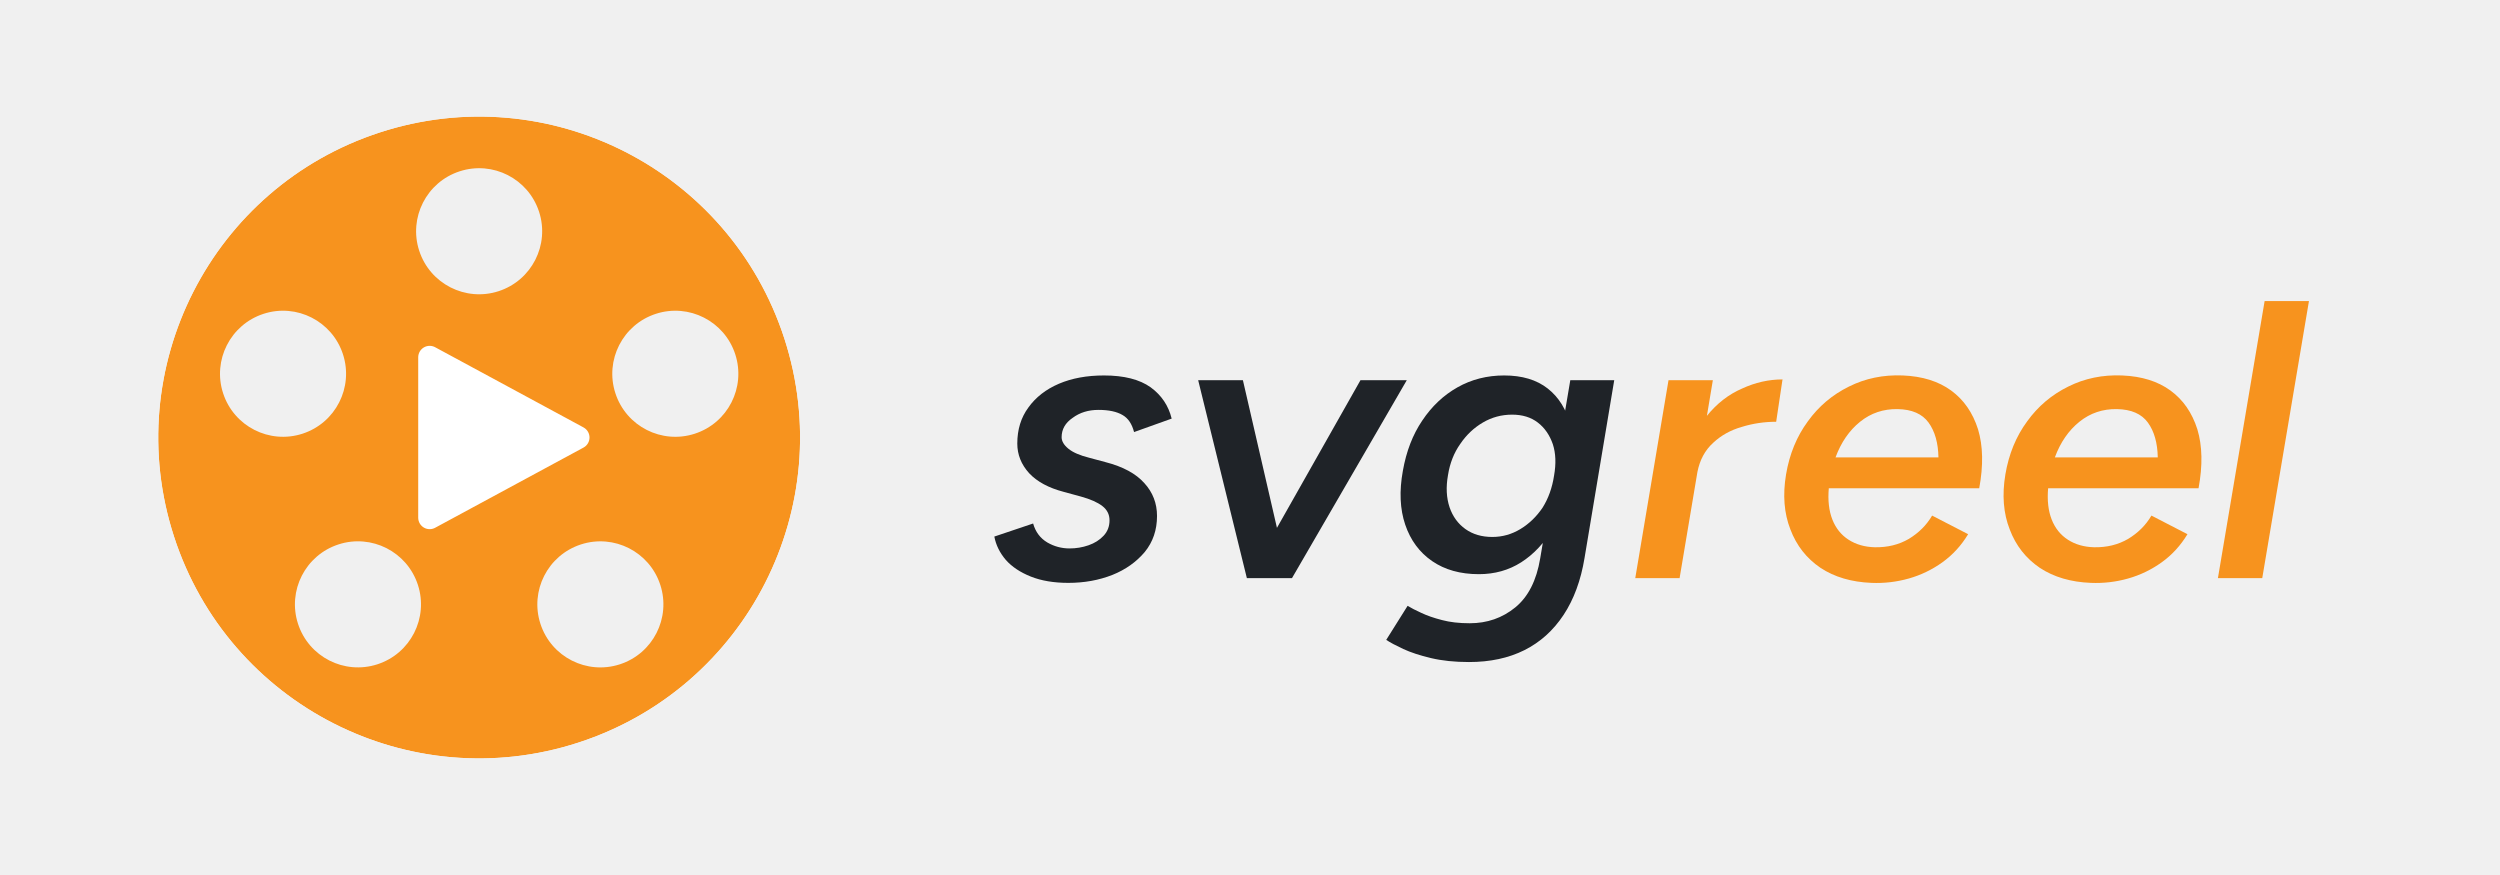
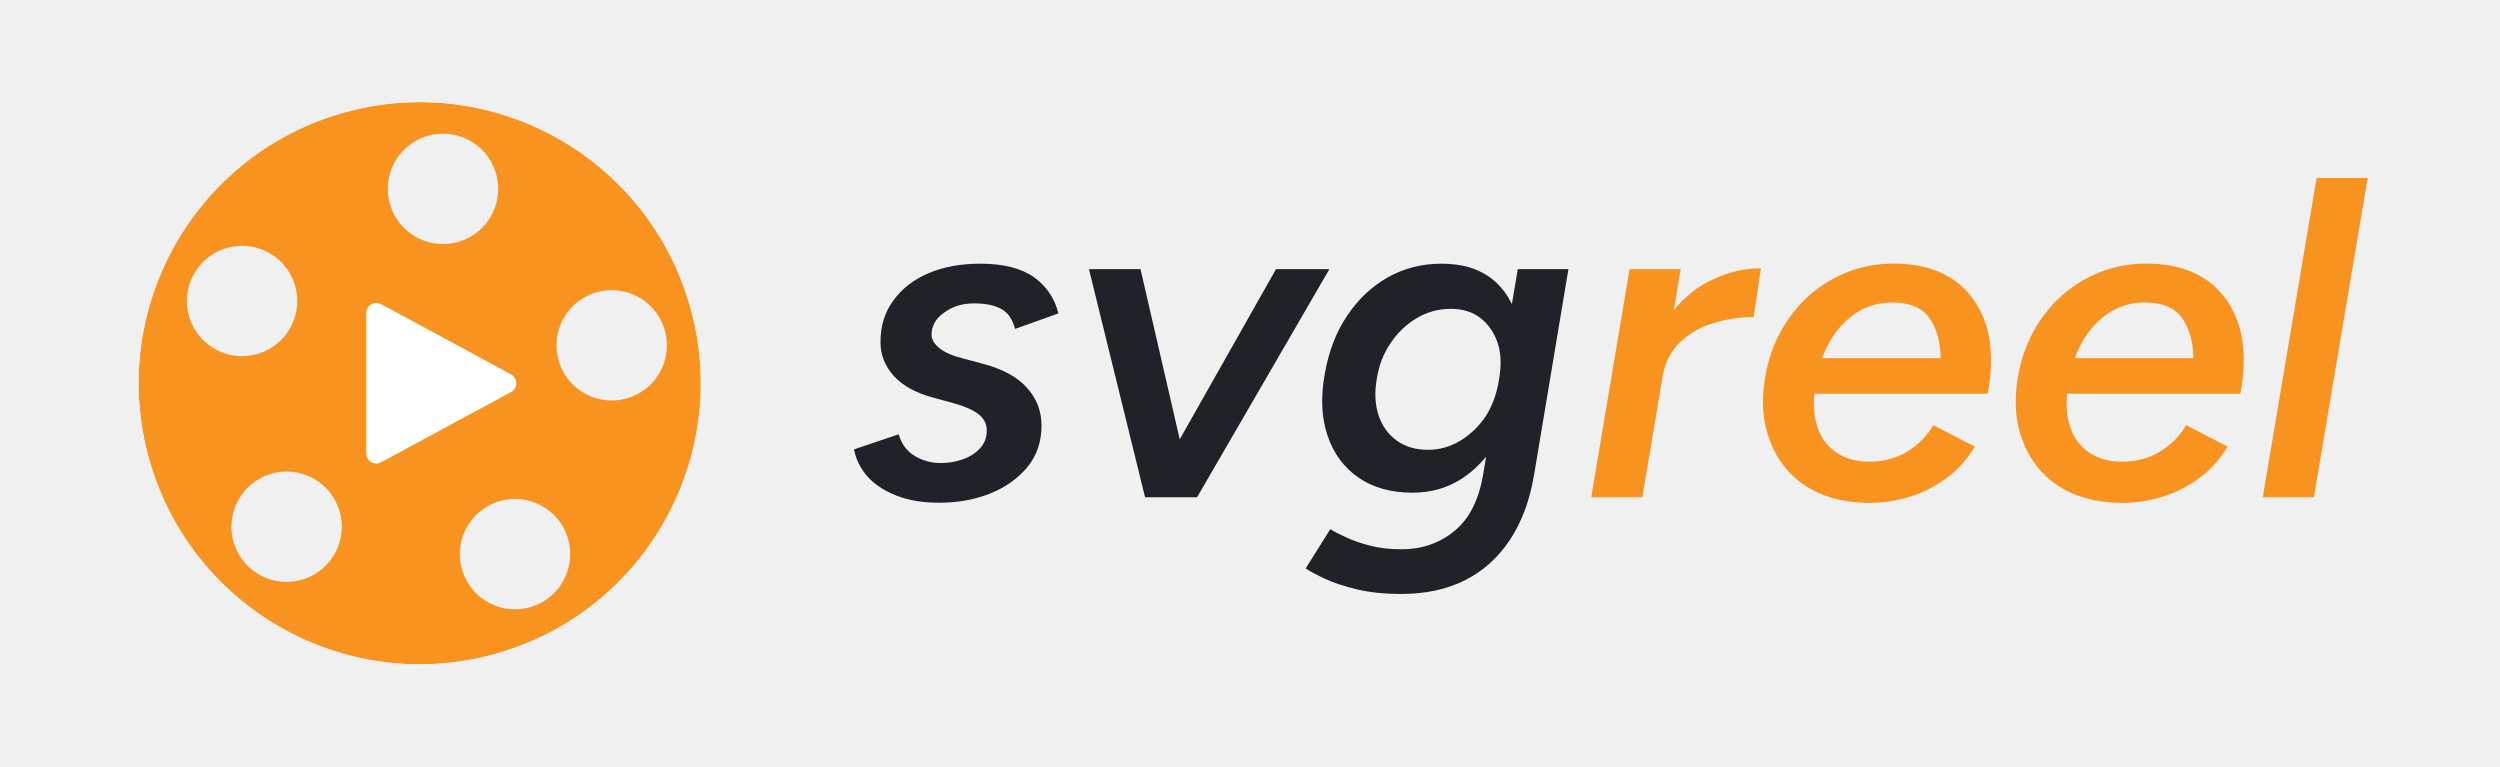
- <svg xmlns="http://www.w3.org/2000/svg" viewBox="0 0 480 168" width="480" height="168" role="img" aria-label="svgreel">
-   <style>.m{animation-duration:4s;animation-timing-function:linear;animation-iteration-count:infinite}.o{animation-duration:4s;animation-timing-function:linear;animation-fill-mode:both}@media (prefers-reduced-motion:reduce){.m,.o{animation:none}}@keyframes k0{0%{transform:rotate(0deg)}8.333%{transform:rotate(0.162deg)}10%{transform:rotate(1.298deg)}10.833%{transform:rotate(2.536deg)}11.667%{transform:rotate(4.382deg)}12.5%{transform:rotate(6.958deg)}13.333%{transform:rotate(10.386deg)}14.167%{transform:rotate(14.788deg)}15%{transform:rotate(20.285deg)}15.833%{transform:rotate(27deg)}16.667%{transform:rotate(35.053deg)}17.5%{transform:rotate(44.567deg)}18.333%{transform:rotate(55.663deg)}19.167%{transform:rotate(68.464deg)}20%{transform:rotate(83.089deg)}20.833%{transform:rotate(99.663deg)}21.667%{transform:rotate(118.305deg)}22.5%{transform:rotate(139.138deg)}23.333%{transform:rotate(162.284deg)}24.167%{transform:rotate(187.864deg)}25.833%{transform:rotate(244.136deg)}26.667%{transform:rotate(269.716deg)}27.5%{transform:rotate(292.862deg)}28.333%{transform:rotate(313.695deg)}29.167%{transform:rotate(332.337deg)}30%{transform:rotate(348.911deg)}30.833%{transform:rotate(363.536deg)}31.667%{transform:rotate(376.337deg)}32.5%{transform:rotate(387.433deg)}33.333%{transform:rotate(396.947deg)}34.167%{transform:rotate(405deg)}35%{transform:rotate(411.715deg)}35.833%{transform:rotate(417.212deg)}36.667%{transform:rotate(421.614deg)}37.5%{transform:rotate(425.042deg)}38.333%{transform:rotate(427.618deg)}39.167%{transform:rotate(429.464deg)}40.833%{transform:rotate(431.452deg)}42.5%{transform:rotate(431.98deg)}99.167%{transform:rotate(432deg)}100%{transform:rotate(432deg)}}.a0{animation-name:k0}@keyframes k1{0%{transform:scale(1)}43.333%{transform:scale(1)}50%{transform:scale(1.2)}61.667%{transform:scale(1)}99.167%{transform:scale(1)}100%{transform:scale(1)}}.a1{animation-name:k1}@keyframes k2{0%{opacity:0}3.333%{opacity:0}4.167%{opacity:0.116}5%{opacity:0.366}5.833%{opacity:0.647}6.667%{opacity:0.907}7.5%{opacity:1}99.167%{opacity:1}100%{opacity:1}}@keyframes k3{0%{transform:translate(-10px, 26px)}3.333%{transform:translate(-10px, 26px)}4.167%{transform:translate(-9.273px, 24.109px)}5%{transform:translate(-7.715px, 20.059px)}5.833%{transform:translate(-5.957px, 15.487px)}6.667%{transform:translate(-4.329px, 11.256px)}7.5%{transform:translate(-2.976px, 7.738px)}8.333%{transform:translate(-1.933px, 5.025px)}9.167%{transform:translate(-1.175px, 3.055px)}10%{transform:translate(-0.654px, 1.701px)}10.833%{transform:translate(-0.316px, 0.823px)}11.667%{transform:translate(-0.111px, 0.289px)}12.5%{transform:translate(0.003px, -0.007px)}14.167%{transform:translate(0.077px, -0.2px)}23.333%{transform:translate(0px, -0.001px)}99.167%{transform:translate(0px, 0px)}100%{transform:translate(0px, 0px)}}.a2{animation-name:k2,k3}@keyframes k4{0%{opacity:0}5%{opacity:0}5.833%{opacity:0.033}6.667%{opacity:0.232}8.333%{opacity:0.782}9.167%{opacity:1}99.167%{opacity:1}100%{opacity:1}}@keyframes k5{0%{transform:translate(-10px, 26px)}5%{transform:translate(-10px, 26px)}5.833%{transform:translate(-9.795px, 25.467px)}6.667%{transform:translate(-8.55px, 22.23px)}8.333%{transform:translate(-5.114px, 13.297px)}9.167%{transform:translate(-3.614px, 9.397px)}10%{transform:translate(-2.416px, 6.283px)}10.833%{transform:translate(-1.521px, 3.954px)}11.667%{transform:translate(-0.888px, 2.31px)}12.5%{transform:translate(-0.466px, 1.211px)}13.333%{transform:translate(-0.2px, 0.52px)}14.167%{transform:translate(-0.045px, 0.117px)}15%{transform:translate(0.036px, -0.094px)}16.667%{transform:translate(0.078px, -0.204px)}25%{transform:translate(0.001px, -0.002px)}99.167%{transform:translate(0px, 0px)}100%{transform:translate(0px, 0px)}}.a3{animation-name:k4,k5}@keyframes k6{0%{opacity:0}7.5%{opacity:0}8.333%{opacity:0.116}9.167%{opacity:0.366}10%{opacity:0.647}10.833%{opacity:0.907}11.667%{opacity:1}99.167%{opacity:1}100%{opacity:1}}@keyframes k7{0%{transform:translate(-10px, 26px)}7.5%{transform:translate(-10px, 26px)}8.333%{transform:translate(-9.273px, 24.109px)}9.167%{transform:translate(-7.715px, 20.059px)}10%{transform:translate(-5.957px, 15.487px)}10.833%{transform:translate(-4.329px, 11.256px)}11.667%{transform:translate(-2.976px, 7.738px)}12.5%{transform:translate(-1.933px, 5.025px)}13.333%{transform:translate(-1.175px, 3.055px)}14.167%{transform:translate(-0.654px, 1.701px)}15%{transform:translate(-0.316px, 0.823px)}15.833%{transform:translate(-0.111px, 0.289px)}16.667%{transform:translate(0.003px, -0.007px)}18.333%{transform:translate(0.077px, -0.2px)}27.5%{transform:translate(0px, -0.001px)}99.167%{transform:translate(0px, 0px)}100%{transform:translate(0px, 0px)}}.a4{animation-name:k6,k7}@keyframes k8{0%{opacity:0}9.167%{opacity:0}10%{opacity:0.033}10.833%{opacity:0.232}12.5%{opacity:0.782}13.333%{opacity:1}99.167%{opacity:1}100%{opacity:1}}@keyframes k9{0%{transform:translate(-10px, 26px)}9.167%{transform:translate(-10px, 26px)}10%{transform:translate(-9.795px, 25.467px)}10.833%{transform:translate(-8.55px, 22.23px)}12.5%{transform:translate(-5.114px, 13.297px)}13.333%{transform:translate(-3.614px, 9.397px)}14.167%{transform:translate(-2.416px, 6.283px)}15%{transform:translate(-1.521px, 3.954px)}15.833%{transform:translate(-0.888px, 2.31px)}16.667%{transform:translate(-0.466px, 1.211px)}17.5%{transform:translate(-0.2px, 0.52px)}18.333%{transform:translate(-0.045px, 0.117px)}19.167%{transform:translate(0.036px, -0.094px)}20.833%{transform:translate(0.078px, -0.204px)}29.167%{transform:translate(0.001px, -0.002px)}99.167%{transform:translate(0px, 0px)}100%{transform:translate(0px, 0px)}}.a5{animation-name:k8,k9}@keyframes ka{0%{opacity:0}11.667%{opacity:0}12.5%{opacity:0.116}13.333%{opacity:0.366}14.167%{opacity:0.647}15%{opacity:0.907}15.833%{opacity:1}99.167%{opacity:1}100%{opacity:1}}@keyframes kb{0%{transform:translate(-10px, 26px)}11.667%{transform:translate(-10px, 26px)}12.5%{transform:translate(-9.273px, 24.109px)}13.333%{transform:translate(-7.715px, 20.059px)}14.167%{transform:translate(-5.957px, 15.487px)}15%{transform:translate(-4.329px, 11.256px)}15.833%{transform:translate(-2.976px, 7.738px)}16.667%{transform:translate(-1.933px, 5.025px)}17.5%{transform:translate(-1.175px, 3.055px)}18.333%{transform:translate(-0.654px, 1.701px)}19.167%{transform:translate(-0.316px, 0.823px)}20%{transform:translate(-0.111px, 0.289px)}20.833%{transform:translate(0.003px, -0.007px)}22.5%{transform:translate(0.077px, -0.2px)}31.667%{transform:translate(0px, -0.001px)}99.167%{transform:translate(0px, 0px)}100%{transform:translate(0px, 0px)}}.a6{animation-name:ka,kb}@keyframes kc{0%{opacity:0}13.333%{opacity:0}14.167%{opacity:0.033}15%{opacity:0.232}16.667%{opacity:0.782}17.5%{opacity:1}99.167%{opacity:1}100%{opacity:1}}@keyframes kd{0%{transform:translate(-10px, 26px)}13.333%{transform:translate(-10px, 26px)}14.167%{transform:translate(-9.795px, 25.467px)}15%{transform:translate(-8.55px, 22.23px)}16.667%{transform:translate(-5.114px, 13.297px)}17.5%{transform:translate(-3.614px, 9.397px)}18.333%{transform:translate(-2.416px, 6.283px)}19.167%{transform:translate(-1.521px, 3.954px)}20%{transform:translate(-0.888px, 2.31px)}20.833%{transform:translate(-0.466px, 1.211px)}21.667%{transform:translate(-0.2px, 0.52px)}22.5%{transform:translate(-0.045px, 0.117px)}23.333%{transform:translate(0.036px, -0.094px)}25%{transform:translate(0.078px, -0.204px)}33.333%{transform:translate(0.001px, -0.002px)}99.167%{transform:translate(0px, 0px)}100%{transform:translate(0px, 0px)}}.a7{animation-name:kc,kd}@keyframes ke{0%{opacity:0}15.833%{opacity:0}16.667%{opacity:0.116}17.5%{opacity:0.366}18.333%{opacity:0.647}19.167%{opacity:0.907}20%{opacity:1}99.167%{opacity:1}100%{opacity:1}}@keyframes kf{0%{transform:translate(-10px, 26px)}15.833%{transform:translate(-10px, 26px)}16.667%{transform:translate(-9.273px, 24.109px)}17.5%{transform:translate(-7.715px, 20.059px)}18.333%{transform:translate(-5.957px, 15.487px)}19.167%{transform:translate(-4.329px, 11.256px)}20%{transform:translate(-2.976px, 7.738px)}20.833%{transform:translate(-1.933px, 5.025px)}21.667%{transform:translate(-1.175px, 3.055px)}22.5%{transform:translate(-0.654px, 1.701px)}23.333%{transform:translate(-0.316px, 0.823px)}24.167%{transform:translate(-0.111px, 0.289px)}25%{transform:translate(0.003px, -0.007px)}26.667%{transform:translate(0.077px, -0.2px)}35.833%{transform:translate(0px, -0.001px)}99.167%{transform:translate(0px, 0px)}100%{transform:translate(0px, 0px)}}.a8{animation-name:ke,kf}</style>
+ <svg xmlns="http://www.w3.org/2000/svg" viewBox="0 0 548 168" width="548" height="168" role="img" aria-label="svgreel">
+   <style>.m{animation-duration:4s;animation-timing-function:linear;animation-iteration-count:infinite}.o{animation-duration:4s;animation-timing-function:linear;animation-fill-mode:both}@media (prefers-reduced-motion:reduce){.m,.o{animation:none}}@keyframes k0{0%{opacity:0}3.333%{opacity:0}4.167%{opacity:0.116}5%{opacity:0.366}5.833%{opacity:0.647}6.667%{opacity:0.907}7.5%{opacity:1}99.167%{opacity:1}100%{opacity:1}}@keyframes k1{0%{transform:translate(-10px, 26px)}3.333%{transform:translate(-10px, 26px)}4.167%{transform:translate(-9.273px, 24.109px)}5%{transform:translate(-7.715px, 20.059px)}5.833%{transform:translate(-5.957px, 15.487px)}6.667%{transform:translate(-4.329px, 11.256px)}7.5%{transform:translate(-2.976px, 7.738px)}8.333%{transform:translate(-1.933px, 5.025px)}9.167%{transform:translate(-1.175px, 3.055px)}10%{transform:translate(-0.654px, 1.701px)}10.833%{transform:translate(-0.316px, 0.823px)}11.667%{transform:translate(-0.111px, 0.289px)}12.5%{transform:translate(0.003px, -0.007px)}14.167%{transform:translate(0.077px, -0.2px)}23.333%{transform:translate(0px, -0.001px)}99.167%{transform:translate(0px, 0px)}100%{transform:translate(0px, 0px)}}.a0{animation-name:k0,k1}@keyframes k2{0%{opacity:0}5%{opacity:0}5.833%{opacity:0.033}6.667%{opacity:0.232}8.333%{opacity:0.782}9.167%{opacity:1}99.167%{opacity:1}100%{opacity:1}}@keyframes k3{0%{transform:translate(-10px, 26px)}5%{transform:translate(-10px, 26px)}5.833%{transform:translate(-9.795px, 25.467px)}6.667%{transform:translate(-8.55px, 22.23px)}8.333%{transform:translate(-5.114px, 13.297px)}9.167%{transform:translate(-3.614px, 9.397px)}10%{transform:translate(-2.416px, 6.283px)}10.833%{transform:translate(-1.521px, 3.954px)}11.667%{transform:translate(-0.888px, 2.31px)}12.5%{transform:translate(-0.466px, 1.211px)}13.333%{transform:translate(-0.2px, 0.52px)}14.167%{transform:translate(-0.045px, 0.117px)}15%{transform:translate(0.036px, -0.094px)}16.667%{transform:translate(0.078px, -0.204px)}25%{transform:translate(0.001px, -0.002px)}99.167%{transform:translate(0px, 0px)}100%{transform:translate(0px, 0px)}}.a1{animation-name:k2,k3}@keyframes k4{0%{opacity:0}7.5%{opacity:0}8.333%{opacity:0.116}9.167%{opacity:0.366}10%{opacity:0.647}10.833%{opacity:0.907}11.667%{opacity:1}99.167%{opacity:1}100%{opacity:1}}@keyframes k5{0%{transform:translate(-10px, 26px)}7.5%{transform:translate(-10px, 26px)}8.333%{transform:translate(-9.273px, 24.109px)}9.167%{transform:translate(-7.715px, 20.059px)}10%{transform:translate(-5.957px, 15.487px)}10.833%{transform:translate(-4.329px, 11.256px)}11.667%{transform:translate(-2.976px, 7.738px)}12.5%{transform:translate(-1.933px, 5.025px)}13.333%{transform:translate(-1.175px, 3.055px)}14.167%{transform:translate(-0.654px, 1.701px)}15%{transform:translate(-0.316px, 0.823px)}15.833%{transform:translate(-0.111px, 0.289px)}16.667%{transform:translate(0.003px, -0.007px)}18.333%{transform:translate(0.077px, -0.2px)}27.5%{transform:translate(0px, -0.001px)}99.167%{transform:translate(0px, 0px)}100%{transform:translate(0px, 0px)}}.a2{animation-name:k4,k5}@keyframes k6{0%{opacity:0}9.167%{opacity:0}10%{opacity:0.033}10.833%{opacity:0.232}12.5%{opacity:0.782}13.333%{opacity:1}99.167%{opacity:1}100%{opacity:1}}@keyframes k7{0%{transform:translate(-10px, 26px)}9.167%{transform:translate(-10px, 26px)}10%{transform:translate(-9.795px, 25.467px)}10.833%{transform:translate(-8.55px, 22.23px)}12.5%{transform:translate(-5.114px, 13.297px)}13.333%{transform:translate(-3.614px, 9.397px)}14.167%{transform:translate(-2.416px, 6.283px)}15%{transform:translate(-1.521px, 3.954px)}15.833%{transform:translate(-0.888px, 2.31px)}16.667%{transform:translate(-0.466px, 1.211px)}17.5%{transform:translate(-0.2px, 0.52px)}18.333%{transform:translate(-0.045px, 0.117px)}19.167%{transform:translate(0.036px, -0.094px)}20.833%{transform:translate(0.078px, -0.204px)}29.167%{transform:translate(0.001px, -0.002px)}99.167%{transform:translate(0px, 0px)}100%{transform:translate(0px, 0px)}}.a3{animation-name:k6,k7}@keyframes k8{0%{opacity:0}11.667%{opacity:0}12.5%{opacity:0.116}13.333%{opacity:0.366}14.167%{opacity:0.647}15%{opacity:0.907}15.833%{opacity:1}99.167%{opacity:1}100%{opacity:1}}@keyframes k9{0%{transform:translate(-10px, 26px)}11.667%{transform:translate(-10px, 26px)}12.5%{transform:translate(-9.273px, 24.109px)}13.333%{transform:translate(-7.715px, 20.059px)}14.167%{transform:translate(-5.957px, 15.487px)}15%{transform:translate(-4.329px, 11.256px)}15.833%{transform:translate(-2.976px, 7.738px)}16.667%{transform:translate(-1.933px, 5.025px)}17.5%{transform:translate(-1.175px, 3.055px)}18.333%{transform:translate(-0.654px, 1.701px)}19.167%{transform:translate(-0.316px, 0.823px)}20%{transform:translate(-0.111px, 0.289px)}20.833%{transform:translate(0.003px, -0.007px)}22.5%{transform:translate(0.077px, -0.2px)}31.667%{transform:translate(0px, -0.001px)}99.167%{transform:translate(0px, 0px)}100%{transform:translate(0px, 0px)}}.a4{animation-name:k8,k9}@keyframes ka{0%{opacity:0}13.333%{opacity:0}14.167%{opacity:0.033}15%{opacity:0.232}16.667%{opacity:0.782}17.5%{opacity:1}99.167%{opacity:1}100%{opacity:1}}@keyframes kb{0%{transform:translate(-10px, 26px)}13.333%{transform:translate(-10px, 26px)}14.167%{transform:translate(-9.795px, 25.467px)}15%{transform:translate(-8.55px, 22.23px)}16.667%{transform:translate(-5.114px, 13.297px)}17.5%{transform:translate(-3.614px, 9.397px)}18.333%{transform:translate(-2.416px, 6.283px)}19.167%{transform:translate(-1.521px, 3.954px)}20%{transform:translate(-0.888px, 2.31px)}20.833%{transform:translate(-0.466px, 1.211px)}21.667%{transform:translate(-0.2px, 0.52px)}22.5%{transform:translate(-0.045px, 0.117px)}23.333%{transform:translate(0.036px, -0.094px)}25%{transform:translate(0.078px, -0.204px)}33.333%{transform:translate(0.001px, -0.002px)}99.167%{transform:translate(0px, 0px)}100%{transform:translate(0px, 0px)}}.a5{animation-name:ka,kb}@keyframes kc{0%{opacity:0}15.833%{opacity:0}16.667%{opacity:0.116}17.5%{opacity:0.366}18.333%{opacity:0.647}19.167%{opacity:0.907}20%{opacity:1}99.167%{opacity:1}100%{opacity:1}}@keyframes kd{0%{transform:translate(-10px, 26px)}15.833%{transform:translate(-10px, 26px)}16.667%{transform:translate(-9.273px, 24.109px)}17.5%{transform:translate(-7.715px, 20.059px)}18.333%{transform:translate(-5.957px, 15.487px)}19.167%{transform:translate(-4.329px, 11.256px)}20%{transform:translate(-2.976px, 7.738px)}20.833%{transform:translate(-1.933px, 5.025px)}21.667%{transform:translate(-1.175px, 3.055px)}22.5%{transform:translate(-0.654px, 1.701px)}23.333%{transform:translate(-0.316px, 0.823px)}24.167%{transform:translate(-0.111px, 0.289px)}25%{transform:translate(0.003px, -0.007px)}26.667%{transform:translate(0.077px, -0.2px)}35.833%{transform:translate(0px, -0.001px)}99.167%{transform:translate(0px, 0px)}100%{transform:translate(0px, 0px)}}.a6{animation-name:kc,kd}@keyframes ke{0%{transform:rotate(0deg)}8.333%{transform:rotate(0.162deg)}10%{transform:rotate(1.298deg)}10.833%{transform:rotate(2.536deg)}11.667%{transform:rotate(4.382deg)}12.5%{transform:rotate(6.958deg)}13.333%{transform:rotate(10.386deg)}14.167%{transform:rotate(14.788deg)}15%{transform:rotate(20.285deg)}15.833%{transform:rotate(27deg)}16.667%{transform:rotate(35.053deg)}17.5%{transform:rotate(44.567deg)}18.333%{transform:rotate(55.663deg)}19.167%{transform:rotate(68.464deg)}20%{transform:rotate(83.089deg)}20.833%{transform:rotate(99.663deg)}21.667%{transform:rotate(118.305deg)}22.5%{transform:rotate(139.138deg)}23.333%{transform:rotate(162.284deg)}24.167%{transform:rotate(187.864deg)}25.833%{transform:rotate(244.136deg)}26.667%{transform:rotate(269.716deg)}27.5%{transform:rotate(292.862deg)}28.333%{transform:rotate(313.695deg)}29.167%{transform:rotate(332.337deg)}30%{transform:rotate(348.911deg)}30.833%{transform:rotate(363.536deg)}31.667%{transform:rotate(376.337deg)}32.5%{transform:rotate(387.433deg)}33.333%{transform:rotate(396.947deg)}34.167%{transform:rotate(405deg)}35%{transform:rotate(411.715deg)}35.833%{transform:rotate(417.212deg)}36.667%{transform:rotate(421.614deg)}37.5%{transform:rotate(425.042deg)}38.333%{transform:rotate(427.618deg)}39.167%{transform:rotate(429.464deg)}40.833%{transform:rotate(431.452deg)}42.5%{transform:rotate(431.98deg)}99.167%{transform:rotate(432deg)}100%{transform:rotate(432deg)}}.a7{animation-name:ke}@keyframes kf{0%{transform:scale(1)}43.333%{transform:scale(1)}50%{transform:scale(1.2)}61.667%{transform:scale(1)}99.167%{transform:scale(1)}100%{transform:scale(1)}}.a8{animation-name:kf}</style>
  <defs>
    <path id="p0" d="m25.3 1.2q-7.6-.3-12.9-3.8q-5.3-3.6-7.6-9.7q-2.4-6.1-1.1-13.9q1.3-7.7 5.5-13.4q4.1-5.7 10.4-8.8q6.2-3.1 13.6-2.8q7.4.3 12.2 3.8q4.8 3.5 6.8 9.8q1.9 6.3.3 14.9l-38 0q-.4 4.6.9 7.9q1.3 3.3 4.1 5.1q2.8 1.8 6.6 1.9q4.8.1 8.6-2.1q3.8-2.3 5.9-5.9l9.1 4.7q-2.6 4.3-6.5 7.1q-3.9 2.8-8.5 4.1q-4.6 1.3-9.4 1.1zm-9.1-31.7l26 0q-.1-5.5-2.5-8.8q-2.4-3.3-7.8-3.4q-5.4-.1-9.5 3.2q-4.1 3.3-6.2 9z" />
  </defs>
-   <g transform="translate(92 84) scale(2.2)">
-     <mask id="reel-R1">
-       <circle r="28" fill="#fff" />
-       <circle cx="0" cy="-18" r="5.5" fill="#000" />
-       <circle cx="17.12" cy="-5.56" r="5.5" fill="#000" />
-       <circle cx="10.58" cy="14.56" r="5.5" fill="#000" />
-       <circle cx="-10.58" cy="14.56" r="5.5" fill="#000" />
-       <circle cx="-17.12" cy="-5.56" r="5.5" fill="#000" />
-     </mask>
-     <g class="m a0" style="transform:rotate(432deg)">
-       <circle r="28" fill="#F7931E" mask="url(#reel-R1)" />
-     </g>
-     <g class="m a1" style="transform:scale(1)">
-       <path d="M-4.32 -7 L8.63 0 L-4.32 7 Z" fill="#fff" stroke="#fff" stroke-width="2" stroke-linejoin="round" />
-     </g>
-   </g>
  <g>
-     <g transform="translate(190 111)" fill="#1f2328">
+     <g transform="translate(186 109)" fill="#1f2328">
      <g transform="translate(0 0)">
-         <g class="o a2" style="opacity:1;transform:translate(0px, 0px)">
-           <path d="m19.9 1.2q-5.5 0-9.5-1.6q-4-1.6-6.3-4.2q-2.3-2.7-2.9-5.9l9.8-3.3q.9 3.2 3.6 4.8q2.6 1.5 5.6 1.5q2.5 0 4.8-.8q2.3-.8 3.8-2.4q1.5-1.6 1.5-3.9q0-2.2-1.8-3.6q-1.8-1.4-5.4-2.4l-4.4-1.2q-5.7-1.5-8.7-4.7q-3-3.3-3-7.5q0-5.3 2.8-9.1q2.8-3.9 7.7-6q4.9-2.1 11.4-2.1q7.6 0 11.8 3q4.1 3 5.3 7.9l-9.5 3.4q-.8-3.1-2.9-4.3q-2.2-1.3-6.1-1.3q-3.8 0-6.5 2q-2.8 1.9-2.8 4.9q0 1.5 1.7 2.9q1.7 1.4 5.3 2.3l4.1 1.1q6.6 1.7 9.8 5.3q3.2 3.5 3.2 8.3q0 5.3-3.1 9.1q-3.2 3.8-8.2 5.8q-5.1 2-11.1 2z" transform="scale(0.76)" />
+         <g class="o a0" style="opacity:1;transform:translate(0px, 0px)">
+           <path d="m19.9 1.2q-5.5 0-9.5-1.6q-4-1.6-6.3-4.2q-2.3-2.7-2.9-5.9l9.8-3.3q.9 3.2 3.6 4.8q2.6 1.5 5.6 1.5q2.5 0 4.8-.8q2.3-.8 3.8-2.4q1.5-1.6 1.5-3.9q0-2.2-1.8-3.6q-1.8-1.4-5.4-2.4l-4.4-1.2q-5.7-1.5-8.7-4.7q-3-3.3-3-7.5q0-5.3 2.8-9.1q2.8-3.9 7.7-6q4.9-2.1 11.4-2.1q7.6 0 11.8 3q4.1 3 5.3 7.9l-9.5 3.4q-.8-3.1-2.9-4.3q-2.2-1.3-6.1-1.3q-3.8 0-6.5 2q-2.8 1.9-2.8 4.9q0 1.5 1.7 2.9q1.7 1.4 5.3 2.3l4.1 1.1q6.6 1.7 9.8 5.3q3.2 3.5 3.2 8.3q0 5.3-3.1 9.1q-3.2 3.8-8.2 5.8q-5.1 2-11.1 2z" transform="scale(1)" />
        </g>
      </g>
-       <g transform="translate(36.25 0)">
-         <g class="o a3" style="opacity:1;transform:translate(0px, 0px)">
-           <path d="m17.3 0l-12.3-50l11.3 0l8.6 37.3l21.1-37.3l11.7 0l-29 50z" transform="scale(0.76)" />
+       <g transform="translate(47.7 0)">
+         <g class="o a1" style="opacity:1;transform:translate(0px, 0px)">
+           <path d="m17.3 0l-12.3-50l11.3 0l8.6 37.3l21.1-37.3l11.7 0l-29 50z" transform="scale(1)" />
        </g>
      </g>
-       <g transform="translate(76.46 0)">
-         <g class="o a4" style="opacity:1;transform:translate(0px, 0px)">
-           <path d="m20.5 21.2q-5.4 0-9.6-1q-4.2-1-7-2.3q-2.8-1.3-4.3-2.3l5.4-8.6q1.3.8 3.5 1.8q2.1 1 5.2 1.8q3 .8 7 .8q6.6 0 11.5-4q4.9-4 6.3-12.4l7.6-45l11.1 0l-7.5 44.9q-1.4 8.5-5.3 14.4q-3.9 5.9-9.9 8.9q-6 3-14 3zm2.5-22.2q-7 0-11.8-3.3q-4.8-3.3-6.8-9.2q-2-5.9-.6-13.6q1.3-7.4 4.9-12.7q3.6-5.4 8.9-8.4q5.3-3 11.8-3q6.8 0 11 3.3q4.2 3.3 5.7 9.2q1.4 5.8.1 13.4q-1.3 7.3-4.5 12.8q-3.3 5.5-8 8.5q-4.7 3-10.7 3zm3.4-9.4q3.8 0 7.1-2q3.3-2 5.6-5.4q2.2-3.5 2.9-8.1q.8-4.5-.3-7.9q-1.2-3.5-3.8-5.5q-2.6-2-6.5-2q-4 0-7.4 2q-3.4 2-5.7 5.4q-2.4 3.4-3.1 7.9q-.8 4.5.4 8.1q1.2 3.5 4 5.5q2.8 2 6.8 2z" transform="scale(0.76)" />
+       <g transform="translate(100.6 0)">
+         <g class="o a2" style="opacity:1;transform:translate(0px, 0px)">
+           <path d="m20.5 21.2q-5.4 0-9.6-1q-4.2-1-7-2.3q-2.8-1.3-4.3-2.3l5.4-8.6q1.3.8 3.5 1.8q2.1 1 5.2 1.8q3 .8 7 .8q6.6 0 11.5-4q4.9-4 6.3-12.4l7.6-45l11.1 0l-7.5 44.9q-1.4 8.5-5.3 14.4q-3.9 5.9-9.9 8.9q-6 3-14 3zm2.5-22.2q-7 0-11.8-3.3q-4.8-3.3-6.8-9.2q-2-5.9-.6-13.6q1.3-7.4 4.9-12.7q3.6-5.4 8.9-8.4q5.3-3 11.8-3q6.8 0 11 3.3q4.2 3.3 5.7 9.2q1.4 5.8.1 13.4q-1.3 7.3-4.5 12.8q-3.3 5.5-8 8.5q-4.7 3-10.7 3zm3.4-9.4q3.8 0 7.1-2q3.3-2 5.6-5.4q2.2-3.5 2.9-8.1q.8-4.5-.3-7.9q-1.2-3.5-3.8-5.5q-2.6-2-6.5-2q-4 0-7.4 2q-3.4 2-5.7 5.4q-2.4 3.4-3.1 7.9q-.8 4.5.4 8.1q1.2 3.5 4 5.5q2.8 2 6.8 2z" transform="scale(1)" />
        </g>
      </g>
    </g>
-     <g transform="translate(312.45 111)" fill="#F7931E">
+     <g transform="translate(346.8 109)" fill="#F7931E">
      <g transform="translate(0 0)">
-         <g class="o a5" style="opacity:1;transform:translate(0px, 0px)">
-           <path d="m2 0l8.4-50l11.2 0l-1.5 9q3.8-4.7 8.9-6.9q5-2.3 10.2-2.3l-1.6 10.7q-4.5 0-8.7 1.3q-4.2 1.2-7.2 4q-3.1 2.8-4 7.4l-4.5 26.8z" transform="scale(0.76)" />
+         <g class="o a3" style="opacity:1;transform:translate(0px, 0px)">
+           <path d="m2 0l8.4-50l11.2 0l-1.5 9q3.8-4.7 8.9-6.9q5-2.3 10.2-2.3l-1.6 10.7q-4.5 0-8.7 1.3q-4.2 1.2-7.2 4q-3.1 2.8-4 7.4l-4.5 26.8z" transform="scale(1)" />
        </g>
      </g>
-       <g transform="translate(27.66 0)">
-         <g class="o a6" style="opacity:1;transform:translate(0px, 0px)">
-           <use href="#p0" transform="scale(0.76)" />
+       <g transform="translate(36.4 0)">
+         <g class="o a4" style="opacity:1;transform:translate(0px, 0px)">
+           <use href="#p0" transform="scale(1)" />
        </g>
      </g>
-       <g transform="translate(69.77 0)">
-         <g class="o a7" style="opacity:1;transform:translate(0px, 0px)">
-           <use href="#p0" transform="scale(0.76)" />
+       <g transform="translate(91.8 0)">
+         <g class="o a5" style="opacity:1;transform:translate(0px, 0px)">
+           <use href="#p0" transform="scale(1)" />
        </g>
      </g>
-       <g transform="translate(111.87 0)">
-         <g class="o a8" style="opacity:1;transform:translate(0px, 0px)">
-           <path d="m2 0l11.8-70l11.2 0l-11.8 70z" transform="scale(0.76)" />
+       <g transform="translate(147.2 0)">
+         <g class="o a6" style="opacity:1;transform:translate(0px, 0px)">
+           <path d="m2 0l11.8-70l11.2 0l-11.8 70z" transform="scale(1)" />
        </g>
      </g>
    </g>
  </g>
+   <g transform="translate(92 84) scale(2.2)">
+     <g style="transform:scale(1)">
+       <mask id="reel-R2">
+         <circle r="28" fill="#fff" />
+         <circle cx="2.32" cy="-19.36" r="5.5" fill="#000" />
+         <circle cx="19.13" cy="-3.77" r="5.5" fill="#000" />
+         <circle cx="9.5" cy="17.03" r="5.5" fill="#000" />
+         <circle cx="-13.26" cy="14.3" r="5.5" fill="#000" />
+         <circle cx="-17.7" cy="-8.19" r="5.5" fill="#000" />
+       </mask>
+       <g class="m a7" style="transform:rotate(432deg)">
+         <circle r="28" fill="#F7931E" mask="url(#reel-R2)" />
+       </g>
+       <g class="m a8" style="transform:scale(1)">
+         <path d="M-4.32 -7 L8.63 0 L-4.32 7 Z" fill="#fff" stroke="#fff" stroke-width="2" stroke-linejoin="round" />
+       </g>
+     </g>
+   </g>
</svg>
